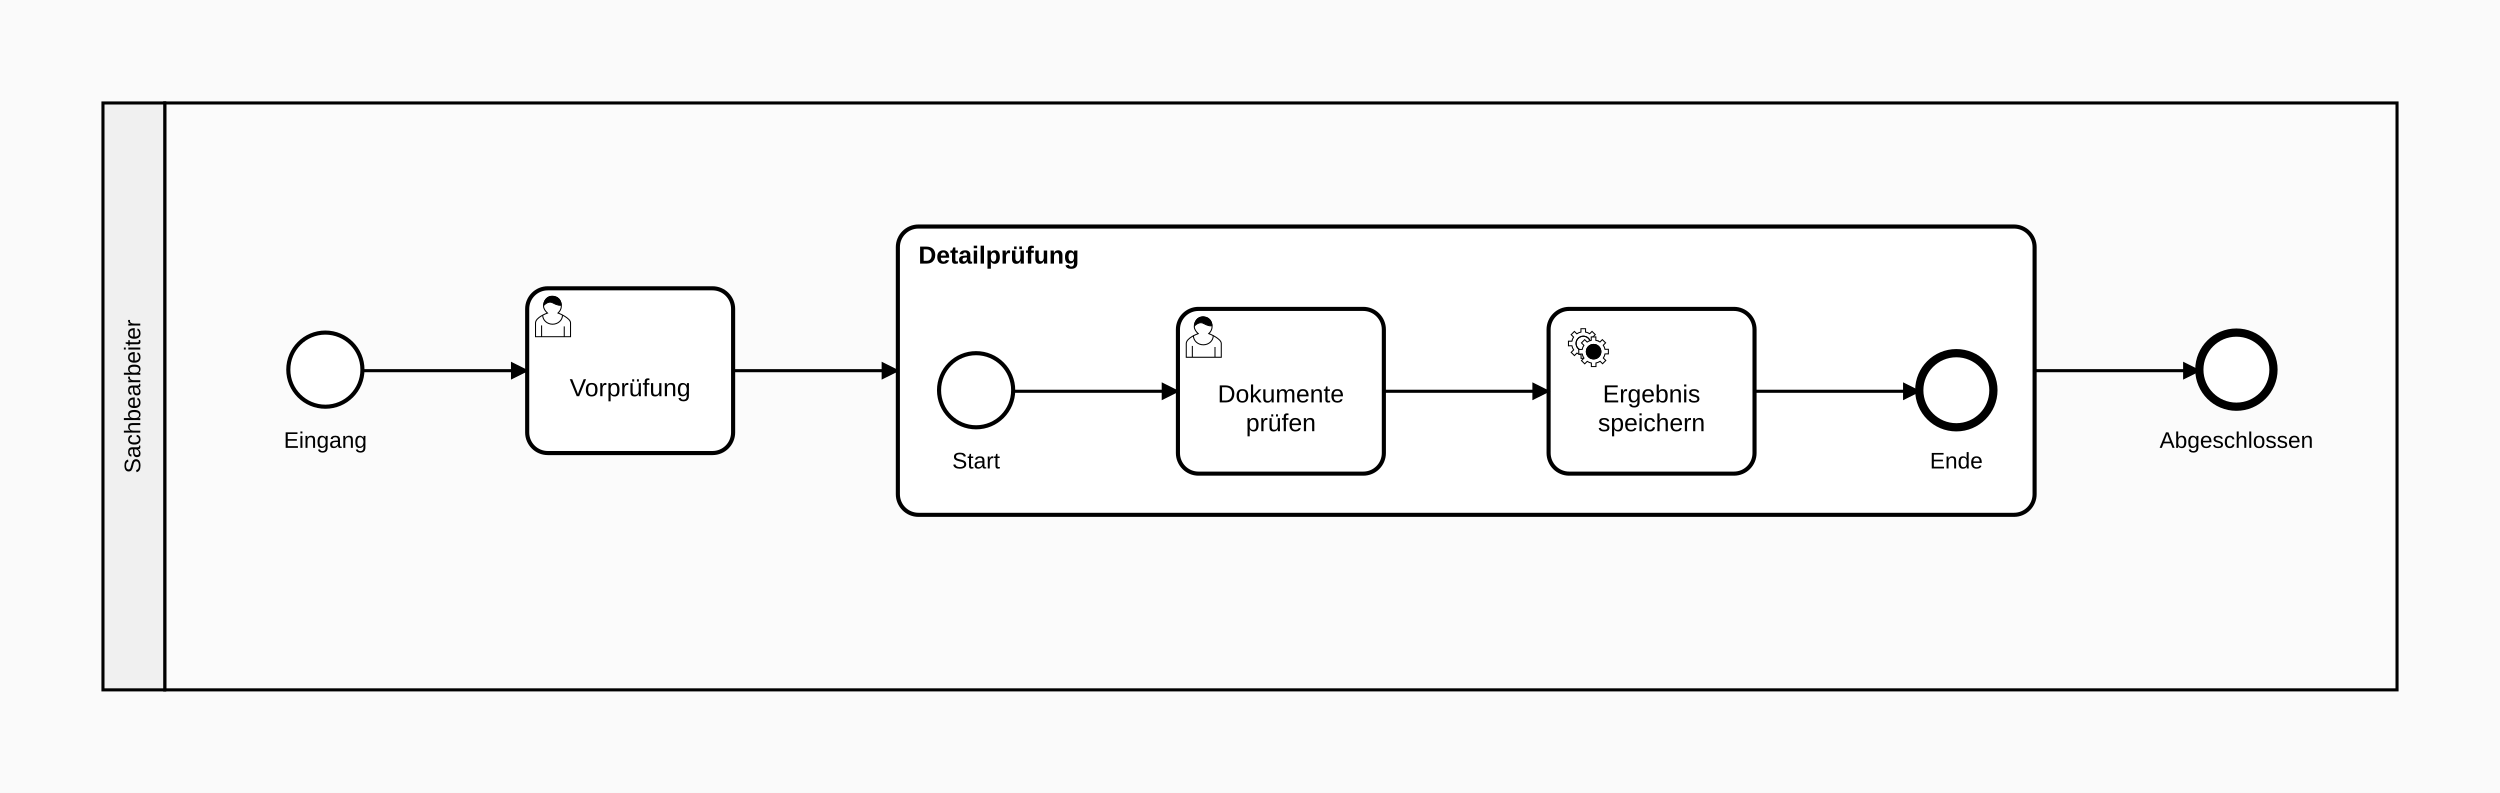
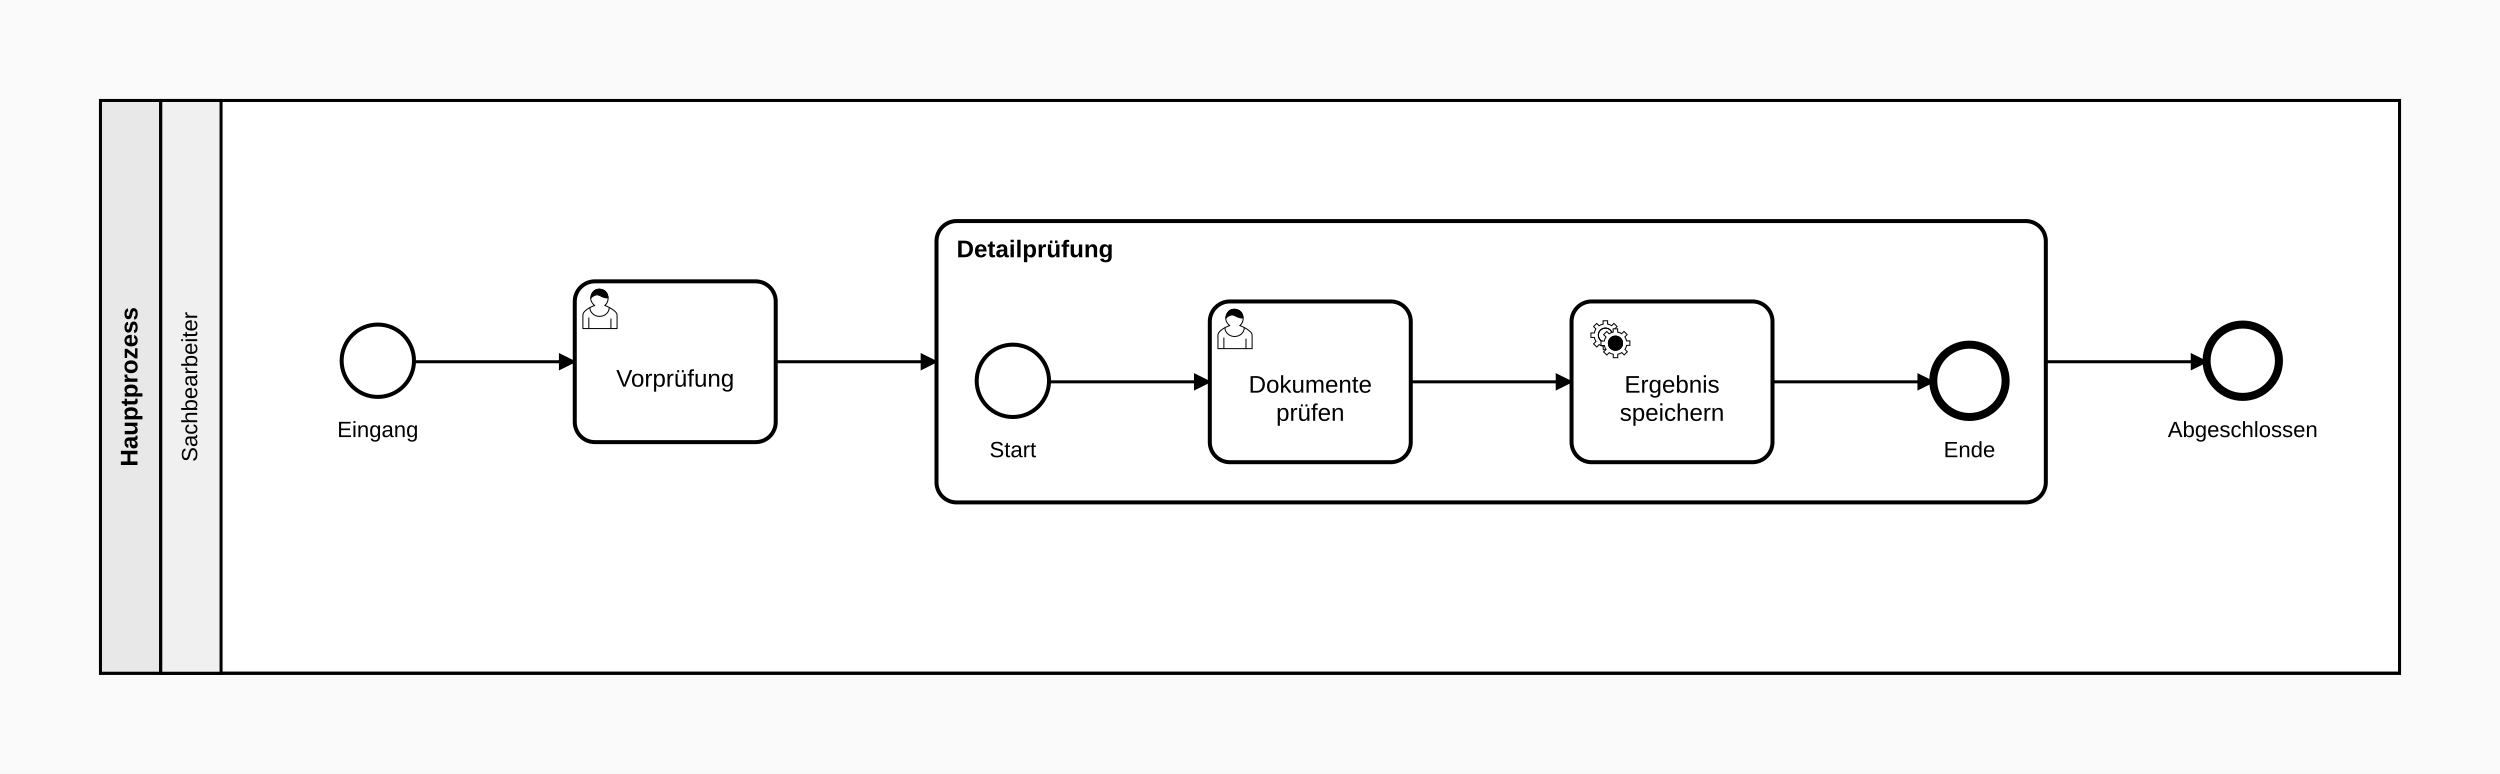
- <svg xmlns="http://www.w3.org/2000/svg" width="1214" height="385" viewBox="0 0 1214 385" font-family="Arial, sans-serif">
+ <svg xmlns="http://www.w3.org/2000/svg" width="1244" height="385" viewBox="0 0 1244 385" font-family="Arial, sans-serif">
  <defs>
    <marker id="seq-end" viewBox="0 0 20 20" refX="11" refY="10" markerWidth="10" markerHeight="10" orient="auto">
      <path d="M 1 5 L 11 10 L 1 15 Z" fill="#000000" stroke="#000000" stroke-width="1" />
    </marker>
    <marker id="seq-default-src" viewBox="0 0 20 20" refX="6" refY="10" markerWidth="10" markerHeight="10" orient="auto">
      <path d="M 6 3 L 10 17" stroke="#000000" stroke-width="1.5" />
    </marker>
    <marker id="seq-conditional-src" viewBox="0 0 20 20" refX="1" refY="10" markerWidth="12" markerHeight="12" orient="auto">
      <path d="M 1 10 L 8 6 L 15 10 L 8 14 Z" fill="#ffffff" stroke="#000000" stroke-width="1" />
    </marker>
    <marker id="msg-start" viewBox="0 0 20 20" refX="6" refY="6" markerWidth="20" markerHeight="20" orient="auto">
      <circle cx="6" cy="6" r="3.5" fill="#ffffff" stroke="#000000" stroke-width="1" />
    </marker>
    <marker id="msg-end" viewBox="0 0 20 20" refX="8.5" refY="5" markerWidth="20" markerHeight="20" orient="auto">
      <path d="m 1 5 l 0 -3 l 7 3 l -7 3 z" fill="#ffffff" stroke="#000000" stroke-width="1" stroke-linecap="butt" />
    </marker>
    <marker id="assoc-end" viewBox="0 0 20 20" refX="11" refY="10" markerWidth="10" markerHeight="10" orient="auto">
      <path d="M 1 5 L 11 10 L 1 15" fill="none" stroke="#000000" stroke-width="1.5" />
    </marker>
  </defs>
-   <rect width="1214" height="385" fill="#fafafa" />
-   <rect x="80" y="50" width="1084" height="285" fill="#ffffff" fill-opacity="0.25" stroke="#000000" stroke-width="1.5" />
-   <rect x="50" y="50" width="30" height="285" fill="#f0f0f0" stroke="#000000" stroke-width="1.5" />
-   <text x="65" y="192.5" text-anchor="middle" dominant-baseline="middle" font-size="11" fill="#000000" transform="rotate(-90,65,192.5)">Sachbearbeiter</text>
-   <path d="M 176 180 L 256 180" stroke="#000000" stroke-width="1.5" fill="none" marker-end="url(#seq-end)" />
-   <path d="M 356 180 L 436 180" stroke="#000000" stroke-width="1.5" fill="none" marker-end="url(#seq-end)" />
-   <path d="M 988 180 L 1068 180" stroke="#000000" stroke-width="1.5" fill="none" marker-end="url(#seq-end)" />
-   <circle cx="158" cy="179.5" r="18" fill="#ffffff" fill-opacity="0.95" stroke="#000000" stroke-width="2" />
-   <text x="158" y="217.5" text-anchor="middle" font-size="11" fill="#000000">Eingang</text>
-   <rect x="256" y="140" width="100" height="80" rx="10" ry="10" fill="#ffffff" fill-opacity="0.95" stroke="#000000" stroke-width="2" />
+   <rect width="1244" height="385" fill="#fafafa" />
+   <rect x="50" y="50" width="1144" height="285" fill="#ffffff" stroke="#000000" stroke-width="1.5" />
+   <rect x="50" y="50" width="30" height="285" fill="#e8e8e8" stroke="#000000" stroke-width="1.5" />
+   <text x="65" y="192.5" text-anchor="middle" dominant-baseline="middle" font-size="12" font-weight="bold" fill="#000000" transform="rotate(-90,65,192.5)">Hauptprozess</text>
+   <rect x="80" y="50" width="1114" height="285" fill="#ffffff" fill-opacity="0.25" stroke="#000000" stroke-width="1.5" />
+   <rect x="80" y="50" width="30" height="285" fill="#f0f0f0" stroke="#000000" stroke-width="1.5" />
+   <text x="95" y="192.5" text-anchor="middle" dominant-baseline="middle" font-size="11" fill="#000000" transform="rotate(-90,95,192.5)">Sachbearbeiter</text>
+   <path d="M 206 180 L 286 180" stroke="#000000" stroke-width="1.5" fill="none" marker-end="url(#seq-end)" />
+   <path d="M 386 180 L 466 180" stroke="#000000" stroke-width="1.5" fill="none" marker-end="url(#seq-end)" />
+   <path d="M 1018 180 L 1098 180" stroke="#000000" stroke-width="1.5" fill="none" marker-end="url(#seq-end)" />
+   <circle cx="188" cy="179.5" r="18" fill="#ffffff" fill-opacity="0.95" stroke="#000000" stroke-width="2" />
+   <text x="188" y="217.5" text-anchor="middle" font-size="11" fill="#000000">Eingang</text>
+   <rect x="286" y="140" width="100" height="80" rx="10" ry="10" fill="#ffffff" fill-opacity="0.95" stroke="#000000" stroke-width="2" />
  <g>
-     <path d="m 271,152 c 0.909,-0.845 1.594,-2.049 1.594,-3.385 0,-2.554 -1.805,-4.622 -4.357,-4.622 -2.552,0 -4.288,2.068 -4.288,4.622 0,1.348 0.974,2.562 1.896,3.405 -0.529,0.187 -5.669,2.097 -5.794,4.756 v 6.718 h 17 v -6.718 c 0,-2.298 -5.528,-4.595 -6.051,-4.776 z m -8,6 l 0,5.5 m 11,0 l 0,-5" fill="#ffffff" stroke="#000000" stroke-width="0.5" />
-     <path d="m 273.162,153.009 c 0,2.447 -2.158,4.431 -4.821,4.431 -2.665,0 -4.822,-1.981 -4.822,-4.431" fill="none" stroke="#000000" stroke-width="0.5" />
-     <path d="m 264.1,148.2 c 0,0 2.251,-2.358 4.274,-1.177 2.024,1.181 4.221,1.537 4.124,0.965 -0.098,-0.57 -0.117,-3.791 -4.191,-4.136 -3.575,0.001 -4.208,3.367 -4.207,4.348 z" fill="#000000" stroke="#000000" stroke-width="0.5" />
+     <path d="m 301,152 c 0.909,-0.845 1.594,-2.049 1.594,-3.385 0,-2.554 -1.805,-4.622 -4.357,-4.622 -2.552,0 -4.288,2.068 -4.288,4.622 0,1.348 0.974,2.562 1.896,3.405 -0.529,0.187 -5.669,2.097 -5.794,4.756 v 6.718 h 17 v -6.718 c 0,-2.298 -5.528,-4.595 -6.051,-4.776 z m -8,6 l 0,5.5 m 11,0 l 0,-5" fill="#ffffff" stroke="#000000" stroke-width="0.5" />
+     <path d="m 303.162,153.009 c 0,2.447 -2.158,4.431 -4.821,4.431 -2.665,0 -4.822,-1.981 -4.822,-4.431" fill="none" stroke="#000000" stroke-width="0.5" />
+     <path d="m 294.1,148.2 c 0,0 2.251,-2.358 4.274,-1.177 2.024,1.181 4.221,1.537 4.124,0.965 -0.098,-0.57 -0.117,-3.791 -4.191,-4.136 -3.575,0.001 -4.208,3.367 -4.207,4.348 z" fill="#000000" stroke="#000000" stroke-width="0.5" />
  </g>
-   <text x="306" y="189" text-anchor="middle" dominant-baseline="middle" font-size="12" fill="#000000">Vorprüfung</text>
-   <rect x="436" y="110" width="552" height="140" rx="10" ry="10" fill="#ffffff" fill-opacity="0.95" stroke="#000000" stroke-width="2" />
-   <text x="446" y="128" text-anchor="start" font-size="12" font-weight="bold" fill="#000000">Detailprüfung</text>
-   <circle cx="474" cy="189.5" r="18" fill="#ffffff" fill-opacity="0.95" stroke="#000000" stroke-width="2" />
-   <text x="474" y="227.5" text-anchor="middle" font-size="11" fill="#000000">Start</text>
-   <rect x="572" y="150" width="100" height="80" rx="10" ry="10" fill="#ffffff" fill-opacity="0.95" stroke="#000000" stroke-width="2" />
+   <text x="336" y="189" text-anchor="middle" dominant-baseline="middle" font-size="12" fill="#000000">Vorprüfung</text>
+   <rect x="466" y="110" width="552" height="140" rx="10" ry="10" fill="#ffffff" fill-opacity="0.95" stroke="#000000" stroke-width="2" />
+   <text x="476" y="128" text-anchor="start" font-size="12" font-weight="bold" fill="#000000">Detailprüfung</text>
+   <circle cx="504" cy="189.5" r="18" fill="#ffffff" fill-opacity="0.95" stroke="#000000" stroke-width="2" />
+   <text x="504" y="227.5" text-anchor="middle" font-size="11" fill="#000000">Start</text>
+   <rect x="602" y="150" width="100" height="80" rx="10" ry="10" fill="#ffffff" fill-opacity="0.95" stroke="#000000" stroke-width="2" />
  <g>
-     <path d="m 587,162 c 0.909,-0.845 1.594,-2.049 1.594,-3.385 0,-2.554 -1.805,-4.622 -4.357,-4.622 -2.552,0 -4.288,2.068 -4.288,4.622 0,1.348 0.974,2.562 1.896,3.405 -0.529,0.187 -5.669,2.097 -5.794,4.756 v 6.718 h 17 v -6.718 c 0,-2.298 -5.528,-4.595 -6.051,-4.776 z m -8,6 l 0,5.5 m 11,0 l 0,-5" fill="#ffffff" stroke="#000000" stroke-width="0.5" />
-     <path d="m 589.162,163.009 c 0,2.447 -2.158,4.431 -4.821,4.431 -2.665,0 -4.822,-1.981 -4.822,-4.431" fill="none" stroke="#000000" stroke-width="0.5" />
-     <path d="m 580.1,158.2 c 0,0 2.251,-2.358 4.274,-1.177 2.024,1.181 4.221,1.537 4.124,0.965 -0.098,-0.57 -0.117,-3.791 -4.191,-4.136 -3.575,0.001 -4.208,3.367 -4.207,4.348 z" fill="#000000" stroke="#000000" stroke-width="0.5" />
+     <path d="m 617,162 c 0.909,-0.845 1.594,-2.049 1.594,-3.385 0,-2.554 -1.805,-4.622 -4.357,-4.622 -2.552,0 -4.288,2.068 -4.288,4.622 0,1.348 0.974,2.562 1.896,3.405 -0.529,0.187 -5.669,2.097 -5.794,4.756 v 6.718 h 17 v -6.718 c 0,-2.298 -5.528,-4.595 -6.051,-4.776 z m -8,6 l 0,5.5 m 11,0 l 0,-5" fill="#ffffff" stroke="#000000" stroke-width="0.5" />
+     <path d="m 619.162,163.009 c 0,2.447 -2.158,4.431 -4.821,4.431 -2.665,0 -4.822,-1.981 -4.822,-4.431" fill="none" stroke="#000000" stroke-width="0.5" />
+     <path d="m 610.1,158.2 c 0,0 2.251,-2.358 4.274,-1.177 2.024,1.181 4.221,1.537 4.124,0.965 -0.098,-0.57 -0.117,-3.791 -4.191,-4.136 -3.575,0.001 -4.208,3.367 -4.207,4.348 z" fill="#000000" stroke="#000000" stroke-width="0.5" />
  </g>
-   <text x="622" y="192" text-anchor="middle" dominant-baseline="middle" font-size="12" fill="#000000">Dokumente</text>
-   <text x="622" y="206" text-anchor="middle" dominant-baseline="middle" font-size="12" fill="#000000">prüfen</text>
-   <rect x="752" y="150" width="100" height="80" rx="10" ry="10" fill="#ffffff" fill-opacity="0.95" stroke="#000000" stroke-width="2" />
+   <text x="652" y="192" text-anchor="middle" dominant-baseline="middle" font-size="12" fill="#000000">Dokumente</text>
+   <text x="652" y="206" text-anchor="middle" dominant-baseline="middle" font-size="12" fill="#000000">prüfen</text>
+   <rect x="782" y="150" width="100" height="80" rx="10" ry="10" fill="#ffffff" fill-opacity="0.95" stroke="#000000" stroke-width="2" />
  <g>
-     <path d="m 770,174 v -1.713 c 0.352,-0.071 0.704,-0.178 1.048,-0.321 0.344,-0.145 0.666,-0.321 0.966,-0.521 l 1.194,1.18 1.567,-1.577 -1.195,-1.18 c 0.403,-0.614 0.683,-1.299 0.825,-2.018 l 1.622,-0.01 v -2.22 l -1.637,0.01 c -0.073,-0.352 -0.178,-0.7 -0.324,-1.044 -0.145,-0.344 -0.321,-0.664 -0.523,-0.962 l 1.131,-1.136 -1.583,-1.563 -1.13,1.136 c -0.614,-0.401 -1.303,-0.681 -2.023,-0.822 l 0.009,-1.619 h -2.241 l 0.004,1.631 c -0.354,0.074 -0.705,0.18 -1.05,0.324 -0.344,0.144 -0.665,0.321 -0.964,0.52 l -1.17,-1.158 -1.567,1.579 1.168,1.157 c -0.403,0.613 -0.683,1.298 -0.825,2.017 l -1.659,0.003 v 2.222 l 1.672,-0.006 c 0.073,0.351 0.18,0.702 0.324,1.045 0.145,0.344 0.321,0.664 0.523,0.961 l -1.199,1.197 1.584,1.56 1.196,-1.193 c 0.614,0.403 1.303,0.682 2.023,0.823 l 0.001,1.699 h 2.227 z m 0.221,-3.996 c -1.789,0.75 -3.858,-0.093 -4.61,-1.874 -0.752,-1.783 0.091,-3.846 1.88,-4.596 1.788,-0.749 3.857,0.093 4.609,1.874 0.752,1.782 -0.091,3.846 -1.879,4.596 z" fill="#ffffff" stroke="#000000" stroke-width="0.5" />
-     <path d="m 770.221,170.004 c -1.789,0.75 -3.858,-0.093 -4.61,-1.874 -0.752,-1.783 0.091,-3.846 1.88,-4.596 1.788,-0.749 3.857,0.093 4.609,1.874 0.752,1.782 -0.091,3.846 -1.879,4.596 z" fill="none" stroke="#000000" stroke-width="0.5" />
-     <path d="m 775,178 v -1.713 c 0.352,-0.071 0.704,-0.178 1.048,-0.321 0.344,-0.145 0.666,-0.321 0.966,-0.521 l 1.194,1.18 1.567,-1.577 -1.195,-1.18 c 0.403,-0.614 0.683,-1.299 0.825,-2.018 l 1.622,-0.01 v -2.22 l -1.637,0.01 c -0.073,-0.352 -0.178,-0.7 -0.324,-1.044 -0.145,-0.344 -0.321,-0.664 -0.523,-0.962 l 1.131,-1.136 -1.583,-1.563 -1.13,1.136 c -0.614,-0.401 -1.303,-0.681 -2.023,-0.822 l 0.009,-1.619 h -2.241 l 0.004,1.631 c -0.354,0.074 -0.705,0.18 -1.05,0.324 -0.344,0.144 -0.665,0.321 -0.964,0.52 l -1.17,-1.158 -1.567,1.579 1.168,1.157 c -0.403,0.613 -0.683,1.298 -0.825,2.017 l -1.659,0.003 v 2.222 l 1.672,-0.006 c 0.073,0.351 0.18,0.702 0.324,1.045 0.145,0.344 0.321,0.664 0.523,0.961 l -1.199,1.197 1.584,1.56 1.196,-1.193 c 0.614,0.403 1.303,0.682 2.023,0.823 l 0.001,1.699 h 2.227 z m 0.221,-3.996 c -1.789,0.75 -3.858,-0.093 -4.61,-1.874 -0.752,-1.783 0.091,-3.846 1.88,-4.596 1.788,-0.749 3.857,0.093 4.609,1.874 0.752,1.782 -0.091,3.846 -1.879,4.596 z" fill="#ffffff" stroke="#000000" stroke-width="0.5" />
-     <path d="m 775.221,174.004 c -1.789,0.75 -3.858,-0.093 -4.61,-1.874 -0.752,-1.783 0.091,-3.846 1.88,-4.596 1.788,-0.749 3.857,0.093 4.609,1.874 0.752,1.782 -0.091,3.846 -1.879,4.596 z" fill="#000000" stroke="#000000" stroke-width="0.5" />
+     <path d="m 800,174 v -1.713 c 0.352,-0.071 0.704,-0.178 1.048,-0.321 0.344,-0.145 0.666,-0.321 0.966,-0.521 l 1.194,1.18 1.567,-1.577 -1.195,-1.18 c 0.403,-0.614 0.683,-1.299 0.825,-2.018 l 1.622,-0.01 v -2.22 l -1.637,0.01 c -0.073,-0.352 -0.178,-0.7 -0.324,-1.044 -0.145,-0.344 -0.321,-0.664 -0.523,-0.962 l 1.131,-1.136 -1.583,-1.563 -1.13,1.136 c -0.614,-0.401 -1.303,-0.681 -2.023,-0.822 l 0.009,-1.619 h -2.241 l 0.004,1.631 c -0.354,0.074 -0.705,0.18 -1.05,0.324 -0.344,0.144 -0.665,0.321 -0.964,0.52 l -1.17,-1.158 -1.567,1.579 1.168,1.157 c -0.403,0.613 -0.683,1.298 -0.825,2.017 l -1.659,0.003 v 2.222 l 1.672,-0.006 c 0.073,0.351 0.18,0.702 0.324,1.045 0.145,0.344 0.321,0.664 0.523,0.961 l -1.199,1.197 1.584,1.56 1.196,-1.193 c 0.614,0.403 1.303,0.682 2.023,0.823 l 0.001,1.699 h 2.227 z m 0.221,-3.996 c -1.789,0.75 -3.858,-0.093 -4.61,-1.874 -0.752,-1.783 0.091,-3.846 1.88,-4.596 1.788,-0.749 3.857,0.093 4.609,1.874 0.752,1.782 -0.091,3.846 -1.879,4.596 z" fill="#ffffff" stroke="#000000" stroke-width="0.5" />
+     <path d="m 800.221,170.004 c -1.789,0.75 -3.858,-0.093 -4.61,-1.874 -0.752,-1.783 0.091,-3.846 1.88,-4.596 1.788,-0.749 3.857,0.093 4.609,1.874 0.752,1.782 -0.091,3.846 -1.879,4.596 z" fill="none" stroke="#000000" stroke-width="0.5" />
+     <path d="m 805,178 v -1.713 c 0.352,-0.071 0.704,-0.178 1.048,-0.321 0.344,-0.145 0.666,-0.321 0.966,-0.521 l 1.194,1.18 1.567,-1.577 -1.195,-1.18 c 0.403,-0.614 0.683,-1.299 0.825,-2.018 l 1.622,-0.01 v -2.22 l -1.637,0.01 c -0.073,-0.352 -0.178,-0.7 -0.324,-1.044 -0.145,-0.344 -0.321,-0.664 -0.523,-0.962 l 1.131,-1.136 -1.583,-1.563 -1.13,1.136 c -0.614,-0.401 -1.303,-0.681 -2.023,-0.822 l 0.009,-1.619 h -2.241 l 0.004,1.631 c -0.354,0.074 -0.705,0.18 -1.05,0.324 -0.344,0.144 -0.665,0.321 -0.964,0.52 l -1.17,-1.158 -1.567,1.579 1.168,1.157 c -0.403,0.613 -0.683,1.298 -0.825,2.017 l -1.659,0.003 v 2.222 l 1.672,-0.006 c 0.073,0.351 0.18,0.702 0.324,1.045 0.145,0.344 0.321,0.664 0.523,0.961 l -1.199,1.197 1.584,1.56 1.196,-1.193 c 0.614,0.403 1.303,0.682 2.023,0.823 l 0.001,1.699 h 2.227 z m 0.221,-3.996 c -1.789,0.75 -3.858,-0.093 -4.61,-1.874 -0.752,-1.783 0.091,-3.846 1.88,-4.596 1.788,-0.749 3.857,0.093 4.609,1.874 0.752,1.782 -0.091,3.846 -1.879,4.596 z" fill="#ffffff" stroke="#000000" stroke-width="0.5" />
+     <path d="m 805.221,174.004 c -1.789,0.75 -3.858,-0.093 -4.61,-1.874 -0.752,-1.783 0.091,-3.846 1.88,-4.596 1.788,-0.749 3.857,0.093 4.609,1.874 0.752,1.782 -0.091,3.846 -1.879,4.596 z" fill="#000000" stroke="#000000" stroke-width="0.5" />
  </g>
-   <text x="802" y="192" text-anchor="middle" dominant-baseline="middle" font-size="12" fill="#000000">Ergebnis</text>
-   <text x="802" y="206" text-anchor="middle" dominant-baseline="middle" font-size="12" fill="#000000">speichern</text>
-   <circle cx="950" cy="189.5" r="18" fill="#ffffff" fill-opacity="0.95" stroke="#000000" stroke-width="4" />
-   <text x="950" y="227.5" text-anchor="middle" font-size="11" fill="#000000">Ende</text>
-   <path d="M 492 190 L 572 190" stroke="#000000" stroke-width="1.5" fill="none" marker-end="url(#seq-end)" />
-   <path d="M 672 190 L 752 190" stroke="#000000" stroke-width="1.5" fill="none" marker-end="url(#seq-end)" />
-   <path d="M 852 190 L 932 190" stroke="#000000" stroke-width="1.5" fill="none" marker-end="url(#seq-end)" />
-   <circle cx="1086" cy="179.5" r="18" fill="#ffffff" fill-opacity="0.95" stroke="#000000" stroke-width="4" />
-   <text x="1086" y="217.5" text-anchor="middle" font-size="11" fill="#000000">Abgeschlossen</text>
+   <text x="832" y="192" text-anchor="middle" dominant-baseline="middle" font-size="12" fill="#000000">Ergebnis</text>
+   <text x="832" y="206" text-anchor="middle" dominant-baseline="middle" font-size="12" fill="#000000">speichern</text>
+   <circle cx="980" cy="189.5" r="18" fill="#ffffff" fill-opacity="0.95" stroke="#000000" stroke-width="4" />
+   <text x="980" y="227.5" text-anchor="middle" font-size="11" fill="#000000">Ende</text>
+   <path d="M 522 190 L 602 190" stroke="#000000" stroke-width="1.5" fill="none" marker-end="url(#seq-end)" />
+   <path d="M 702 190 L 782 190" stroke="#000000" stroke-width="1.5" fill="none" marker-end="url(#seq-end)" />
+   <path d="M 882 190 L 962 190" stroke="#000000" stroke-width="1.5" fill="none" marker-end="url(#seq-end)" />
+   <circle cx="1116" cy="179.5" r="18" fill="#ffffff" fill-opacity="0.95" stroke="#000000" stroke-width="4" />
+   <text x="1116" y="217.5" text-anchor="middle" font-size="11" fill="#000000">Abgeschlossen</text>
</svg>
